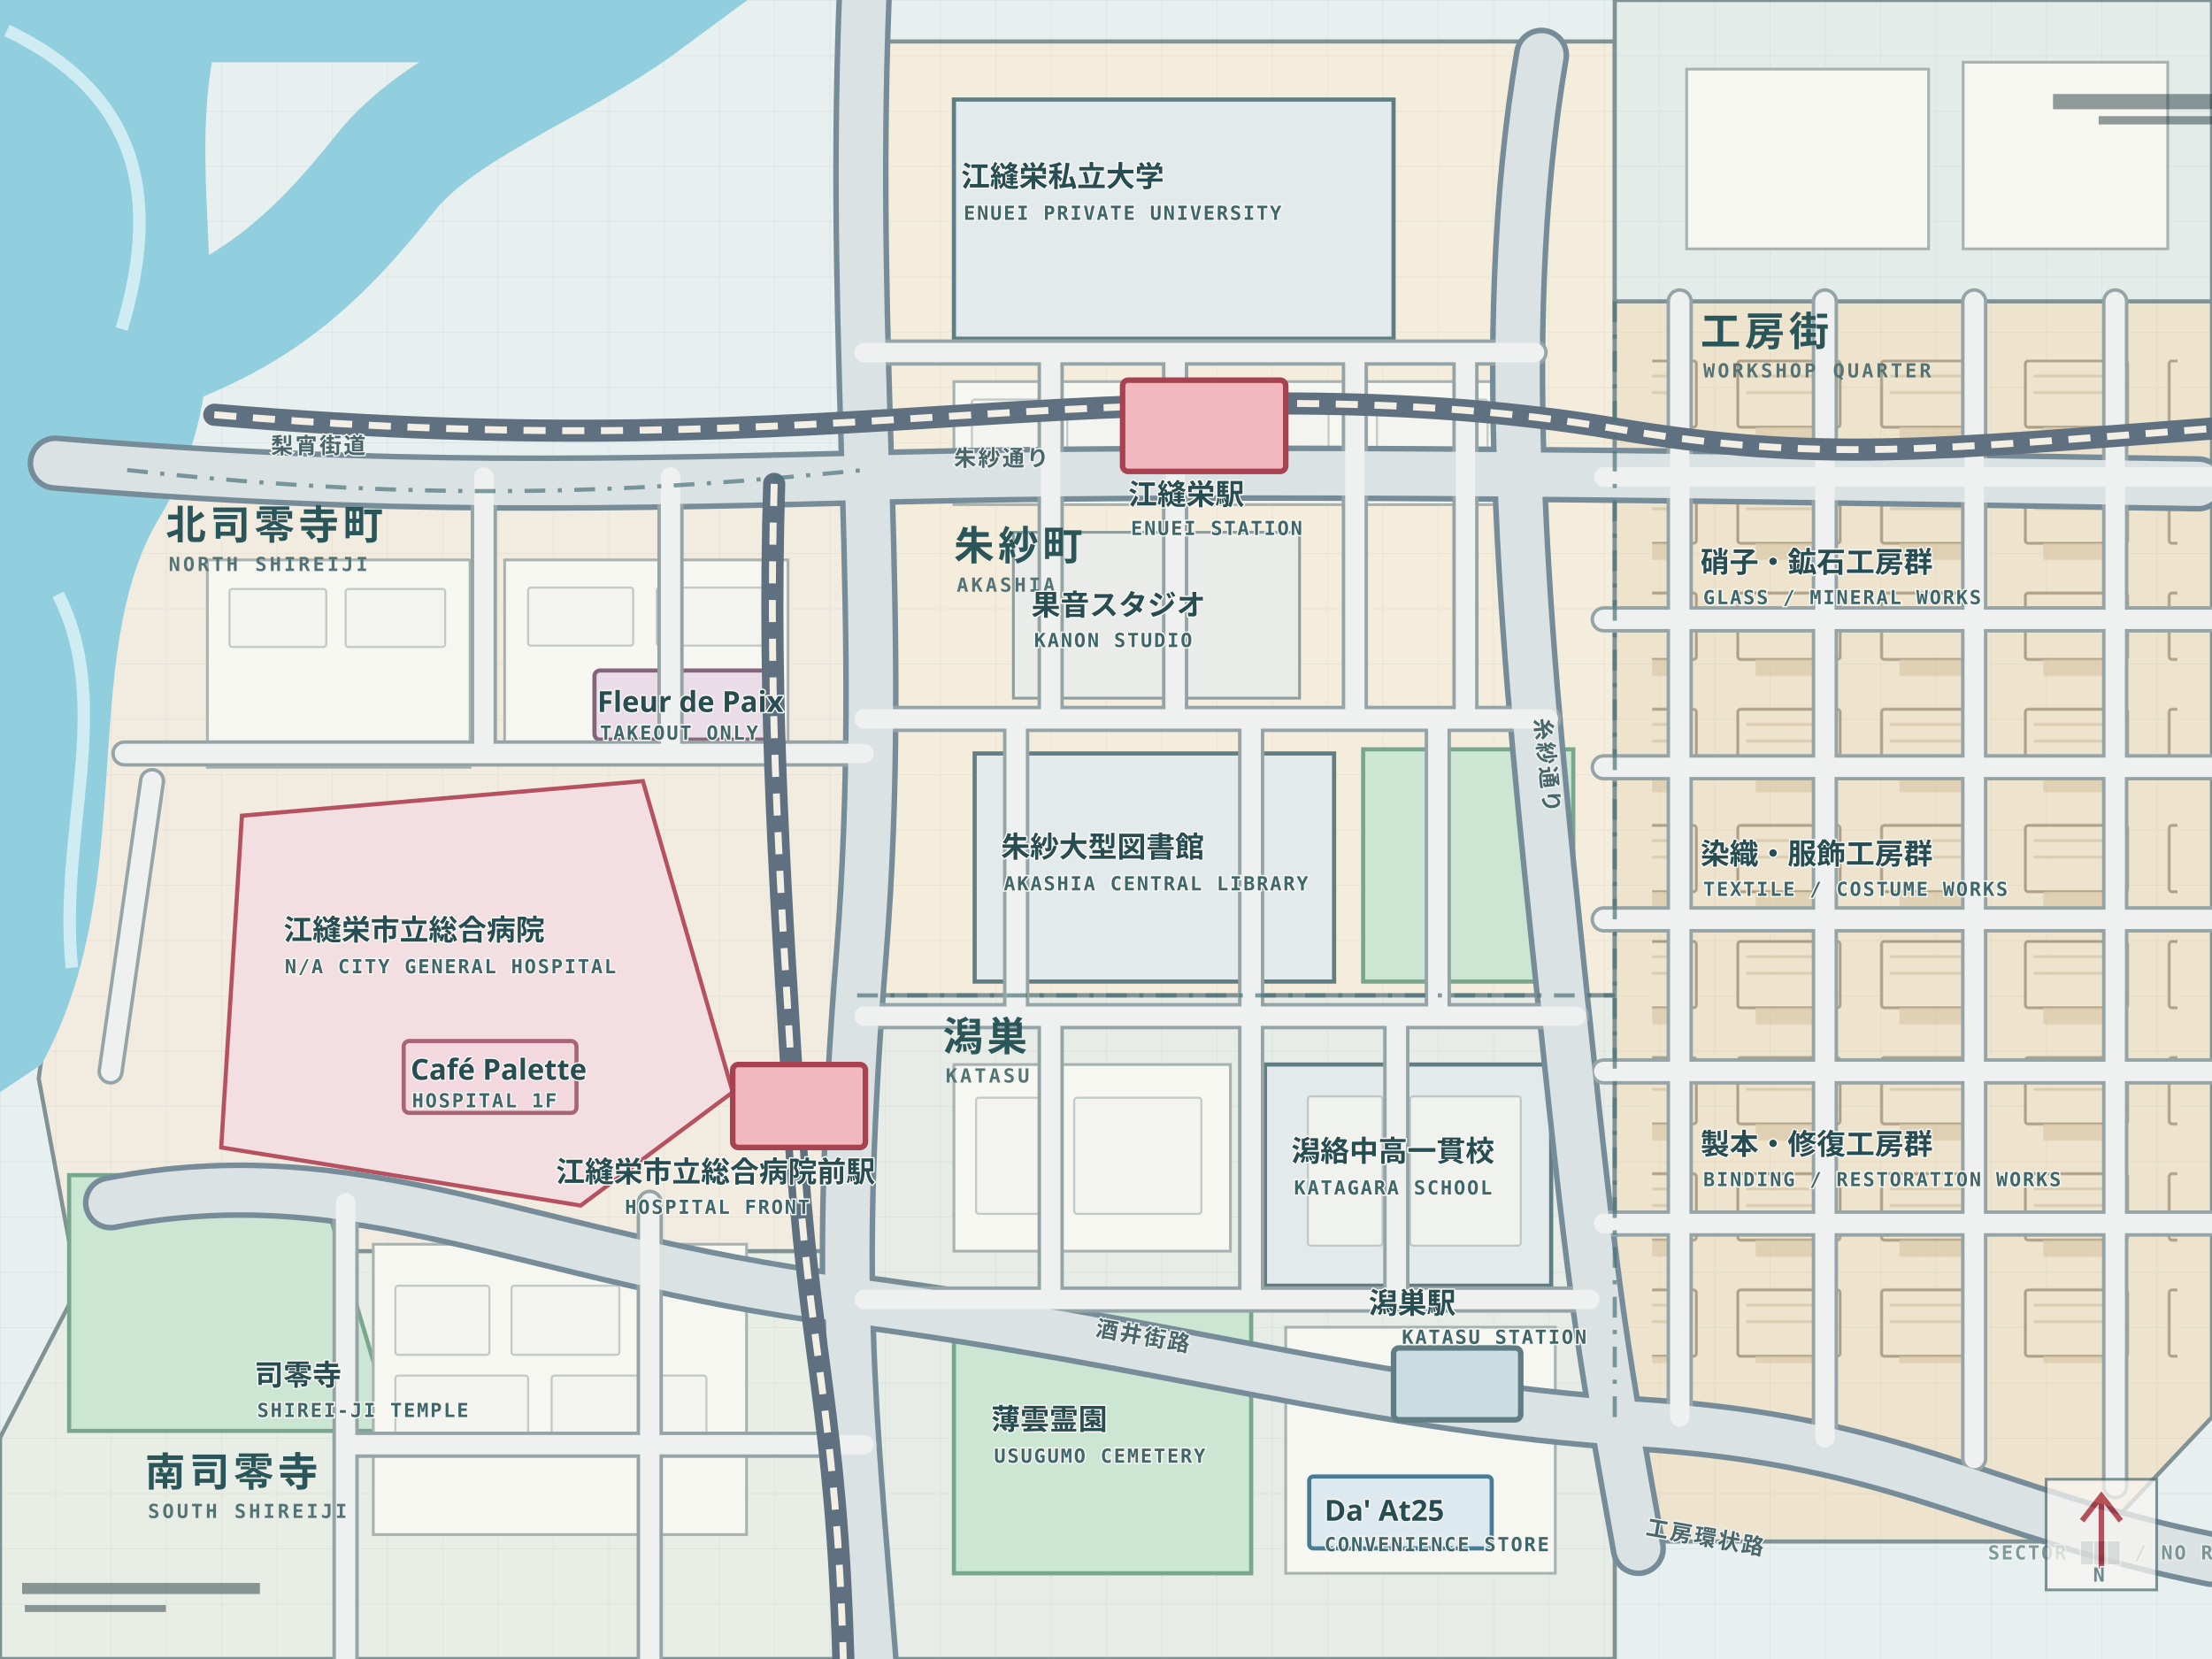
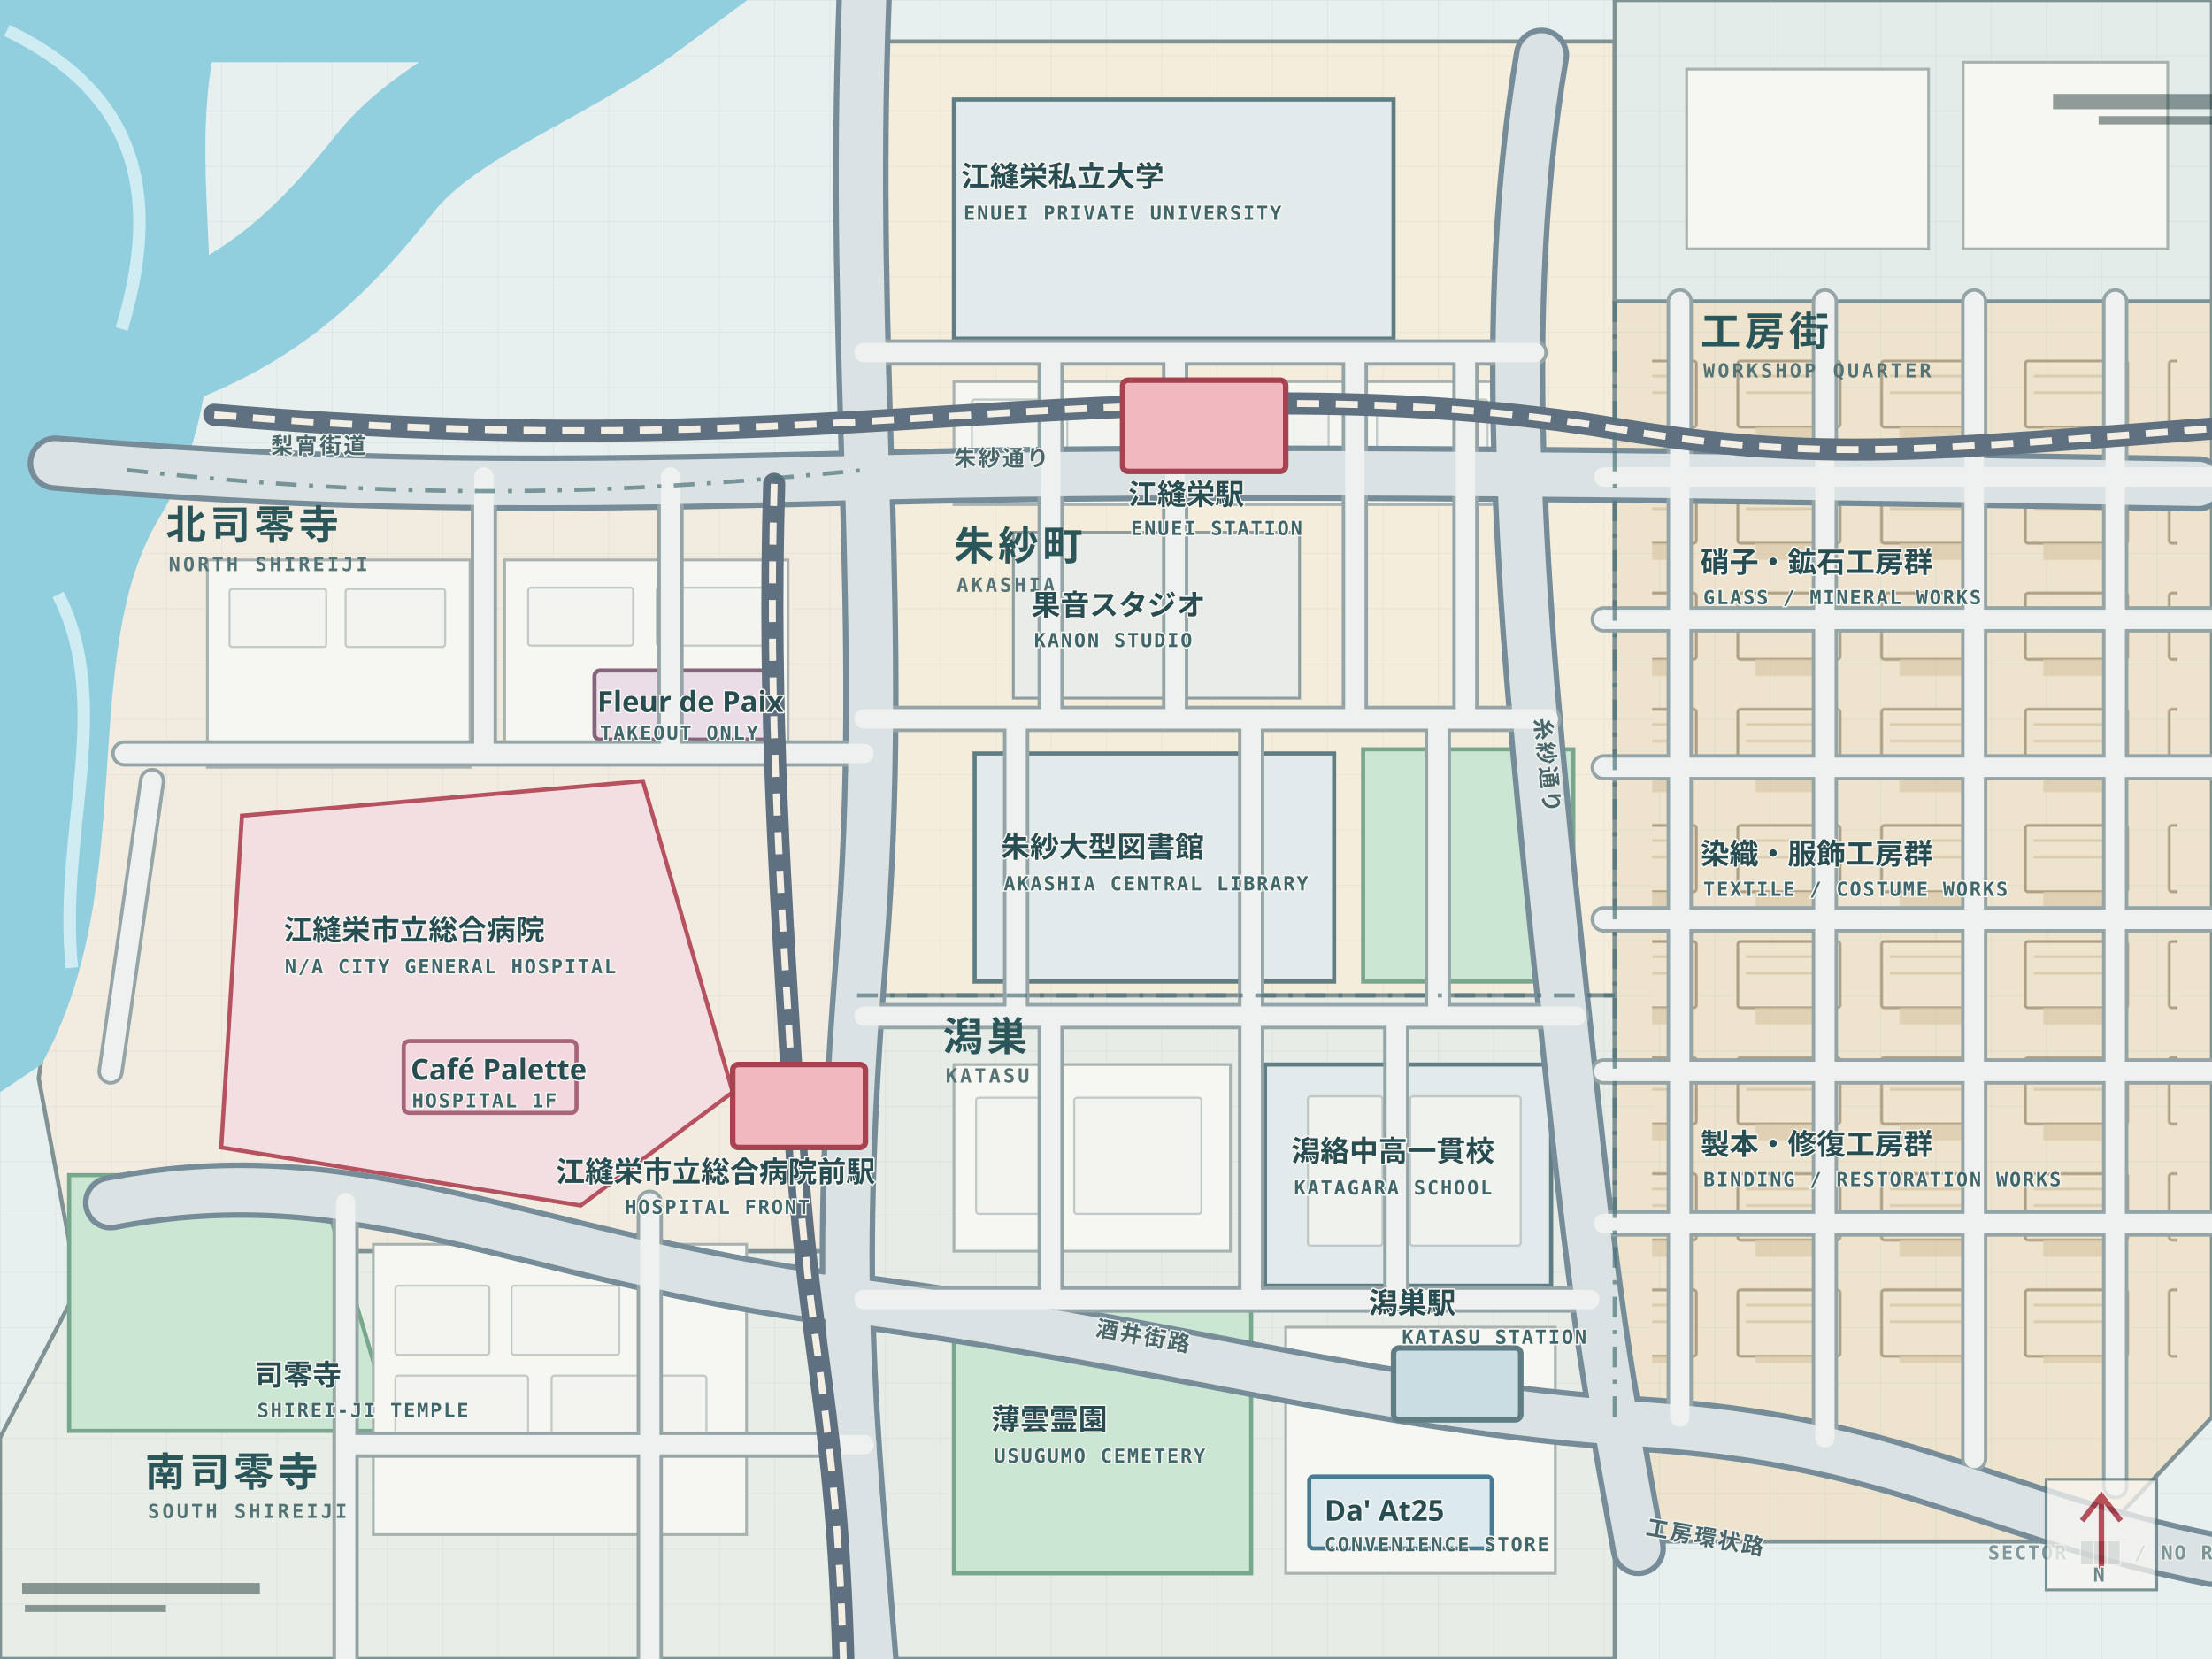
<svg xmlns="http://www.w3.org/2000/svg" width="1600" height="1200" viewBox="0 0 1600 1200" role="img" aria-labelledby="title desc">
  <defs>
    <pattern id="minorGrid" width="40" height="40" patternUnits="userSpaceOnUse">
      <path d="M 40 0 L 0 0 0 40" fill="none" stroke="#6e8a8c" stroke-width="1" opacity=".12" />
    </pattern>
    <pattern id="workshopBlocks" width="104" height="84" patternUnits="userSpaceOnUse">
      <rect x="9" y="9" width="74" height="48" rx="2" fill="#eee4ce" stroke="#9c8b71" stroke-width="2" />
      <rect x="22" y="57" width="58" height="12" fill="#d7c5a4" opacity=".8" />
      <path d="M15 20h62M15 32h62" stroke="#c3ad88" stroke-width="2" opacity=".55" />
    </pattern>
    <path id="majorRoads" d="M40 335C280 355 445 350 650 345S1130 342 1590 350 M625 0C615 265 642 450 623 690S615 1010 630 1200 M80 870C260 835 380 910 610 940S995 1018 1185 1030S1435 1095 1600 1128 M1115 40C1080 245 1105 480 1130 720S1160 980 1185 1120" />
    <path id="localRoads" d="M1160 345H1600 M1160 448H1600 M1160 555H1600 M1160 665H1600 M1160 775H1600 M1160 885H1600 M1215 218V1025 M1320 218V1040 M1428 218V1055 M1530 218V1075 M90 545H625 M110 565L80 775 M350 345V545 M485 345V545 M250 870V1200 M470 870V1200 M250 1045H625 M625 255H1110 M625 520H1120 M625 735H1140 M625 940H1150 M760 255V520 M850 255V520 M980 255V520 M1060 255V520 M735 520V735 M905 520V940 M1040 520V735 M760 735V940 M1010 735V940" />
    <style>
      .district{stroke:#809294;stroke-width:3}
      .block{fill:#f7f7f2;stroke:#a7b2b1;stroke-width:2}
      .building{fill:#e9ece8;stroke:#8f9e9d;stroke-width:2}
      .public{fill:#e2eaec;stroke:#607d83;stroke-width:3}
      .medical{fill:#f3dfe1;stroke:#b65260;stroke-width:3}
      .green{fill:#cbe7d4;stroke:#79a78d;stroke-width:3}
      .minor-building{fill:#f2f3ef;stroke:#bac3c1;stroke-width:1.5}
      .road-edge{fill:none;stroke:#768d99;stroke-width:40;stroke-linecap:round;stroke-linejoin:round}
      .road{fill:none;stroke:#dbe2e3;stroke-width:32;stroke-linecap:round;stroke-linejoin:round}
      .street-edge{fill:none;stroke:#95a4a6;stroke-width:19;stroke-linecap:round;stroke-linejoin:round}
      .street{fill:none;stroke:#eef1ef;stroke-width:14;stroke-linecap:round;stroke-linejoin:round}
      .rail{fill:none;stroke:#5f7180;stroke-width:16;stroke-linecap:round;stroke-linejoin:round}
      .rail-center{fill:none;stroke:#f4efe5;stroke-width:5;stroke-dasharray:16 12}
      .district-title{fill:#2a5559;font:700 29px 'Noto Sans JP','Yu Gothic',sans-serif;letter-spacing:3px}
      .district-en{fill:#547376;font:700 14px ui-monospace,monospace;letter-spacing:2px}
      .label{fill:#274d52;font:700 21px 'Noto Sans JP','Yu Gothic',sans-serif;paint-order:stroke fill;stroke:#f7f6f1;stroke-width:2px;stroke-linejoin:round}
      .small{fill:#3f666a;font:700 14px ui-monospace,monospace;letter-spacing:1.2px;paint-order:stroke fill;stroke:#f7f6f1;stroke-width:2px}
      .roadname{fill:#49676a;font:600 16px 'Noto Sans JP','Yu Gothic',sans-serif;letter-spacing:1.5px;paint-order:stroke fill;stroke:#eef1ef;stroke-width:2px}
      .ward-line{fill:none;stroke:#487176;stroke-width:3;stroke-dasharray:15 9 3 9;opacity:.68}
      .anomaly{fill:#152e32;opacity:.75}
    </style>
  </defs>
  <rect width="1600" height="1200" fill="#e8efef" />
  <path class="district" fill="#f2ebe0" d="M90 340H625V905L520 1005H70L28 780Z" />
  <path class="district" fill="#e8eee5" d="M70 905H620V1200H0V1040Z" />
  <path class="district" fill="#f5eddc" d="M625 30H1168V720H625Z" />
  <path class="district" fill="#e7ece6" d="M620 720H1168V1200H620Z" />
  <path class="district" fill="#eee4ce" d="M1168 218H1600V1025L1515 1115H1168Z" />
  <path class="district" fill="#e4ecea" d="M1168 0H1600V218H1168Z" />
  <rect width="1600" height="1200" fill="url(#minorGrid)" />
  <path d="M0 0H165C120 123 190 250 115 375C55 475 102 640 30 770L0 790Z" fill="#91cfdf" />
  <path d="M0 0H465C400 48 318 75 278 126C225 193 183 225 118 250" fill="none" stroke="#91cfdf" stroke-width="90" />
  <path d="M5 22C105 70 115 148 88 238M42 430C83 510 42 602 52 700" fill="none" stroke="#d6f0f5" stroke-width="9" opacity=".9" />
  <path d="M1195 260H1575V986H1195Z" fill="url(#workshopBlocks)" opacity=".78" />
  <g>
    <path class="block" d="M150 405H340V555H150Z" />
    <path class="block" d="M365 405H570V540H365Z" />
    <path class="medical" d="M175 590L465 565L530 790L420 872L160 830Z" />
    <rect x="292" y="753" width="125" height="52" rx="4" fill="#f3d8df" stroke="#a86478" stroke-width="3" />
    <rect x="430" y="485" width="128" height="50" rx="4" fill="#eadde7" stroke="#86657c" stroke-width="3" />
    <path class="green" d="M50 850H230L285 1035H50Z" />
    <path class="block" d="M270 900H540V1110H270Z" />
    <path class="public" d="M690 72H1008V245H690Z" />
    <path class="block" d="M690 276H850V365H690Z" />
    <path class="block" d="M875 276H1095V365H875Z" />
    <path class="building" d="M733 385H940V505H733Z" />
    <path class="public" d="M705 545H965V710H705Z" />
    <path class="green" d="M986 542H1138V710H986Z" />
    <path class="block" d="M690 770H890V905H690Z" />
    <path class="public" d="M915 770H1122V930H915Z" />
    <path class="green" d="M690 942H905V1138H690Z" />
    <path class="block" d="M930 960H1125V1138H930Z" />
    <rect x="947" y="1068" width="132" height="52" rx="3" fill="#dce9ef" stroke="#477c94" stroke-width="3" />
    <path class="block" d="M1220 50H1395V180H1220Z" />
    <path class="block" d="M1420 45H1568V180H1420Z" />
  </g>
  <g opacity=".86">
    <rect class="minor-building" x="166" y="426" width="70" height="42" rx="2" />
    <rect class="minor-building" x="250" y="426" width="72" height="42" rx="2" />
    <rect class="minor-building" x="382" y="425" width="76" height="42" rx="2" />
    <rect class="minor-building" x="475" y="425" width="78" height="42" rx="2" />
    <rect class="minor-building" x="286" y="930" width="68" height="50" rx="2" />
    <rect class="minor-building" x="370" y="930" width="78" height="50" rx="2" />
    <rect class="minor-building" x="286" y="995" width="96" height="54" rx="2" />
    <rect class="minor-building" x="399" y="995" width="112" height="54" rx="2" />
    <rect class="minor-building" x="703" y="289" width="50" height="54" rx="2" />
    <rect class="minor-building" x="772" y="289" width="58" height="54" rx="2" />
    <rect class="minor-building" x="887" y="289" width="74" height="54" rx="2" />
    <rect class="minor-building" x="996" y="289" width="80" height="54" rx="2" />
    <rect class="minor-building" x="706" y="794" width="52" height="84" rx="2" />
    <rect class="minor-building" x="777" y="794" width="92" height="84" rx="2" />
    <rect class="minor-building" x="946" y="793" width="54" height="108" rx="2" />
    <rect class="minor-building" x="1020" y="793" width="80" height="108" rx="2" />
  </g>
  <g id="road-network">
    <use href="#majorRoads" class="road-edge" />
    <use href="#localRoads" class="street-edge" />
    <use href="#majorRoads" class="road" />
    <use href="#localRoads" class="street" />
  </g>
  <path class="rail" d="M155 300C395 320 545 310 705 300S1020 285 1168 310S1400 325 1600 310" />
  <path class="rail-center" d="M155 300C395 320 545 310 705 300S1020 285 1168 310S1400 325 1600 310" />
  <path class="rail" d="M560 350C555 515 565 650 575 815S605 1020 610 1200" />
  <path class="rail-center" d="M560 350C555 515 565 650 575 815S605 1020 610 1200" />
  <path class="ward-line" d="M92 340C320 365 470 355 625 340" />
  <path class="ward-line" d="M620 720H1168" />
  <path class="ward-line" d="M1168 218V1025" />
  <g>
    <rect x="812" y="275" width="118" height="66" rx="4" fill="#f1b8bf" stroke="#a84250" stroke-width="4" />
    <rect x="530" y="770" width="96" height="60" rx="4" fill="#f1b8bf" stroke="#a84250" stroke-width="4" />
    <rect x="1008" y="975" width="92" height="52" rx="4" fill="#cadde2" stroke="#607d83" stroke-width="4" />
  </g>
  <g>
-     <text class="district-title" x="120" y="390">北司零寺町</text>
+     <text class="district-title" x="120" y="390">北司零寺</text>
    <text class="district-en" x="122" y="413">NORTH SHIREIJI</text>
    <text class="district-title" x="105" y="1075">南司零寺</text>
    <text class="district-en" x="107" y="1098">SOUTH SHIREIJI</text>
    <text class="district-title" x="690" y="405">朱紗町</text>
    <text class="district-en" x="692" y="428">AKASHIA</text>
    <text class="district-title" x="682" y="760">潟巣</text>
    <text class="district-en" x="684" y="783">KATASU</text>
    <text class="district-title" x="1230" y="250">工房街</text>
    <text class="district-en" x="1232" y="273">WORKSHOP QUARTER</text>
  </g>
  <g>
    <text class="label" x="205" y="680">江縫栄市立総合病院</text>
    <text class="small" x="206" y="704">N/A CITY GENERAL HOSPITAL</text>
    <text class="label" x="297" y="781">Café Palette</text>
    <text class="small" x="298" y="801">HOSPITAL 1F</text>
    <text class="label" x="432" y="515">Fleur de Paix</text>
    <text class="small" x="434" y="535">TAKEOUT ONLY</text>
    <text class="label" x="695" y="135">江縫栄私立大学</text>
    <text class="small" x="697" y="159">ENUEI PRIVATE UNIVERSITY</text>
    <text class="label" x="746" y="445">果音スタジオ</text>
    <text class="small" x="748" y="468">KANON STUDIO</text>
    <text class="label" x="724" y="620">朱紗大型図書館</text>
    <text class="small" x="726" y="644">AKASHIA CENTRAL LIBRARY</text>
    <text class="label" x="184" y="1002">司零寺</text>
    <text class="small" x="186" y="1025">SHIREI-JI TEMPLE</text>
    <text class="label" x="934" y="840">潟絡中高一貫校</text>
    <text class="small" x="936" y="864">KATAGARA SCHOOL</text>
    <text class="label" x="717" y="1034">薄雲霊園</text>
    <text class="small" x="719" y="1058">USUGUMO CEMETERY</text>
  </g>
  <g>
    <text class="label" x="816" y="365">江縫栄駅</text>
    <text class="small" x="818" y="387">ENUEI STATION</text>
    <text class="label" x="402" y="855">江縫栄市立総合病院前駅</text>
    <text class="small" x="452" y="878">HOSPITAL FRONT</text>
    <text class="label" x="990" y="950">潟巣駅</text>
    <text class="small" x="1014" y="972">KATASU STATION</text>
    <text class="label" x="958" y="1100">Da' At25</text>
    <text class="small" x="958" y="1122">CONVENIENCE STORE</text>
  </g>
  <g>
    <text class="label" x="1230" y="414">硝子・鉱石工房群</text>
    <text class="small" x="1232" y="437">GLASS / MINERAL WORKS</text>
    <text class="label" x="1230" y="625">染織・服飾工房群</text>
    <text class="small" x="1232" y="648">TEXTILE / COSTUME WORKS</text>
    <text class="label" x="1230" y="835">製本・修復工房群</text>
    <text class="small" x="1232" y="858">BINDING / RESTORATION WORKS</text>
  </g>
  <text class="roadname" x="196" y="328">梨宵街道</text>
  <text class="roadname" x="690" y="337">朱紗通り</text>
  <text class="roadname" x="792" y="966" transform="rotate(10 792 966)">酒井街路</text>
  <text class="roadname" x="1110" y="520" transform="rotate(84 1110 520)">糸紗通り</text>
  <text class="roadname" x="1190" y="1110" transform="rotate(10 1190 1110)">工房環状路</text>
  <g opacity=".62">
    <rect class="anomaly" x="1485" y="68" width="115" height="11" />
    <rect class="anomaly" x="1518" y="84" width="82" height="6" />
    <rect class="anomaly" x="16" y="1145" width="172" height="8" />
    <rect class="anomaly" x="18" y="1161" width="102" height="5" />
    <text class="small" x="1438" y="1128">SECTOR ███ / NO ROUTE</text>
  </g>
  <g transform="translate(1480 1070)" opacity=".74">
    <path d="M0 0h80v80H0z" fill="#f7f6f1" stroke="#557275" stroke-width="2" />
    <path d="M40 12V65M26 30l14-18 14 18" fill="none" stroke="#a51f2d" stroke-width="4" />
    <text class="small" x="34" y="74">N</text>
  </g>
</svg>
